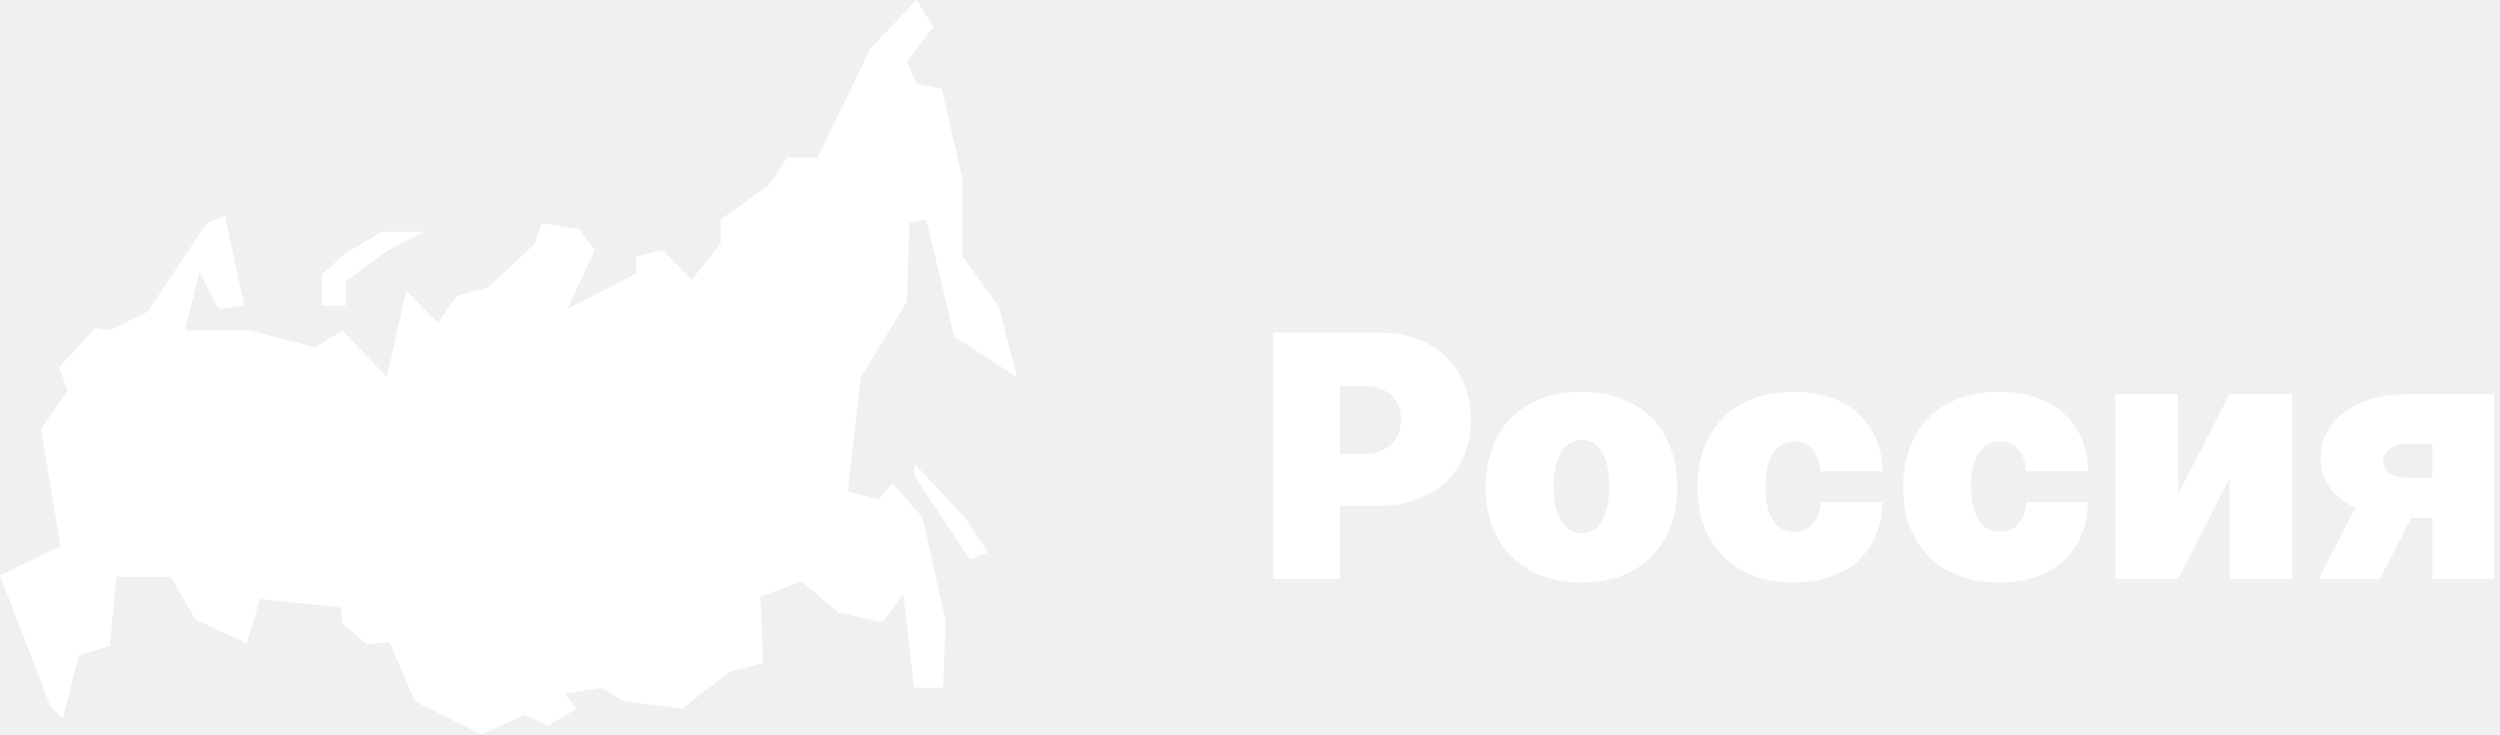
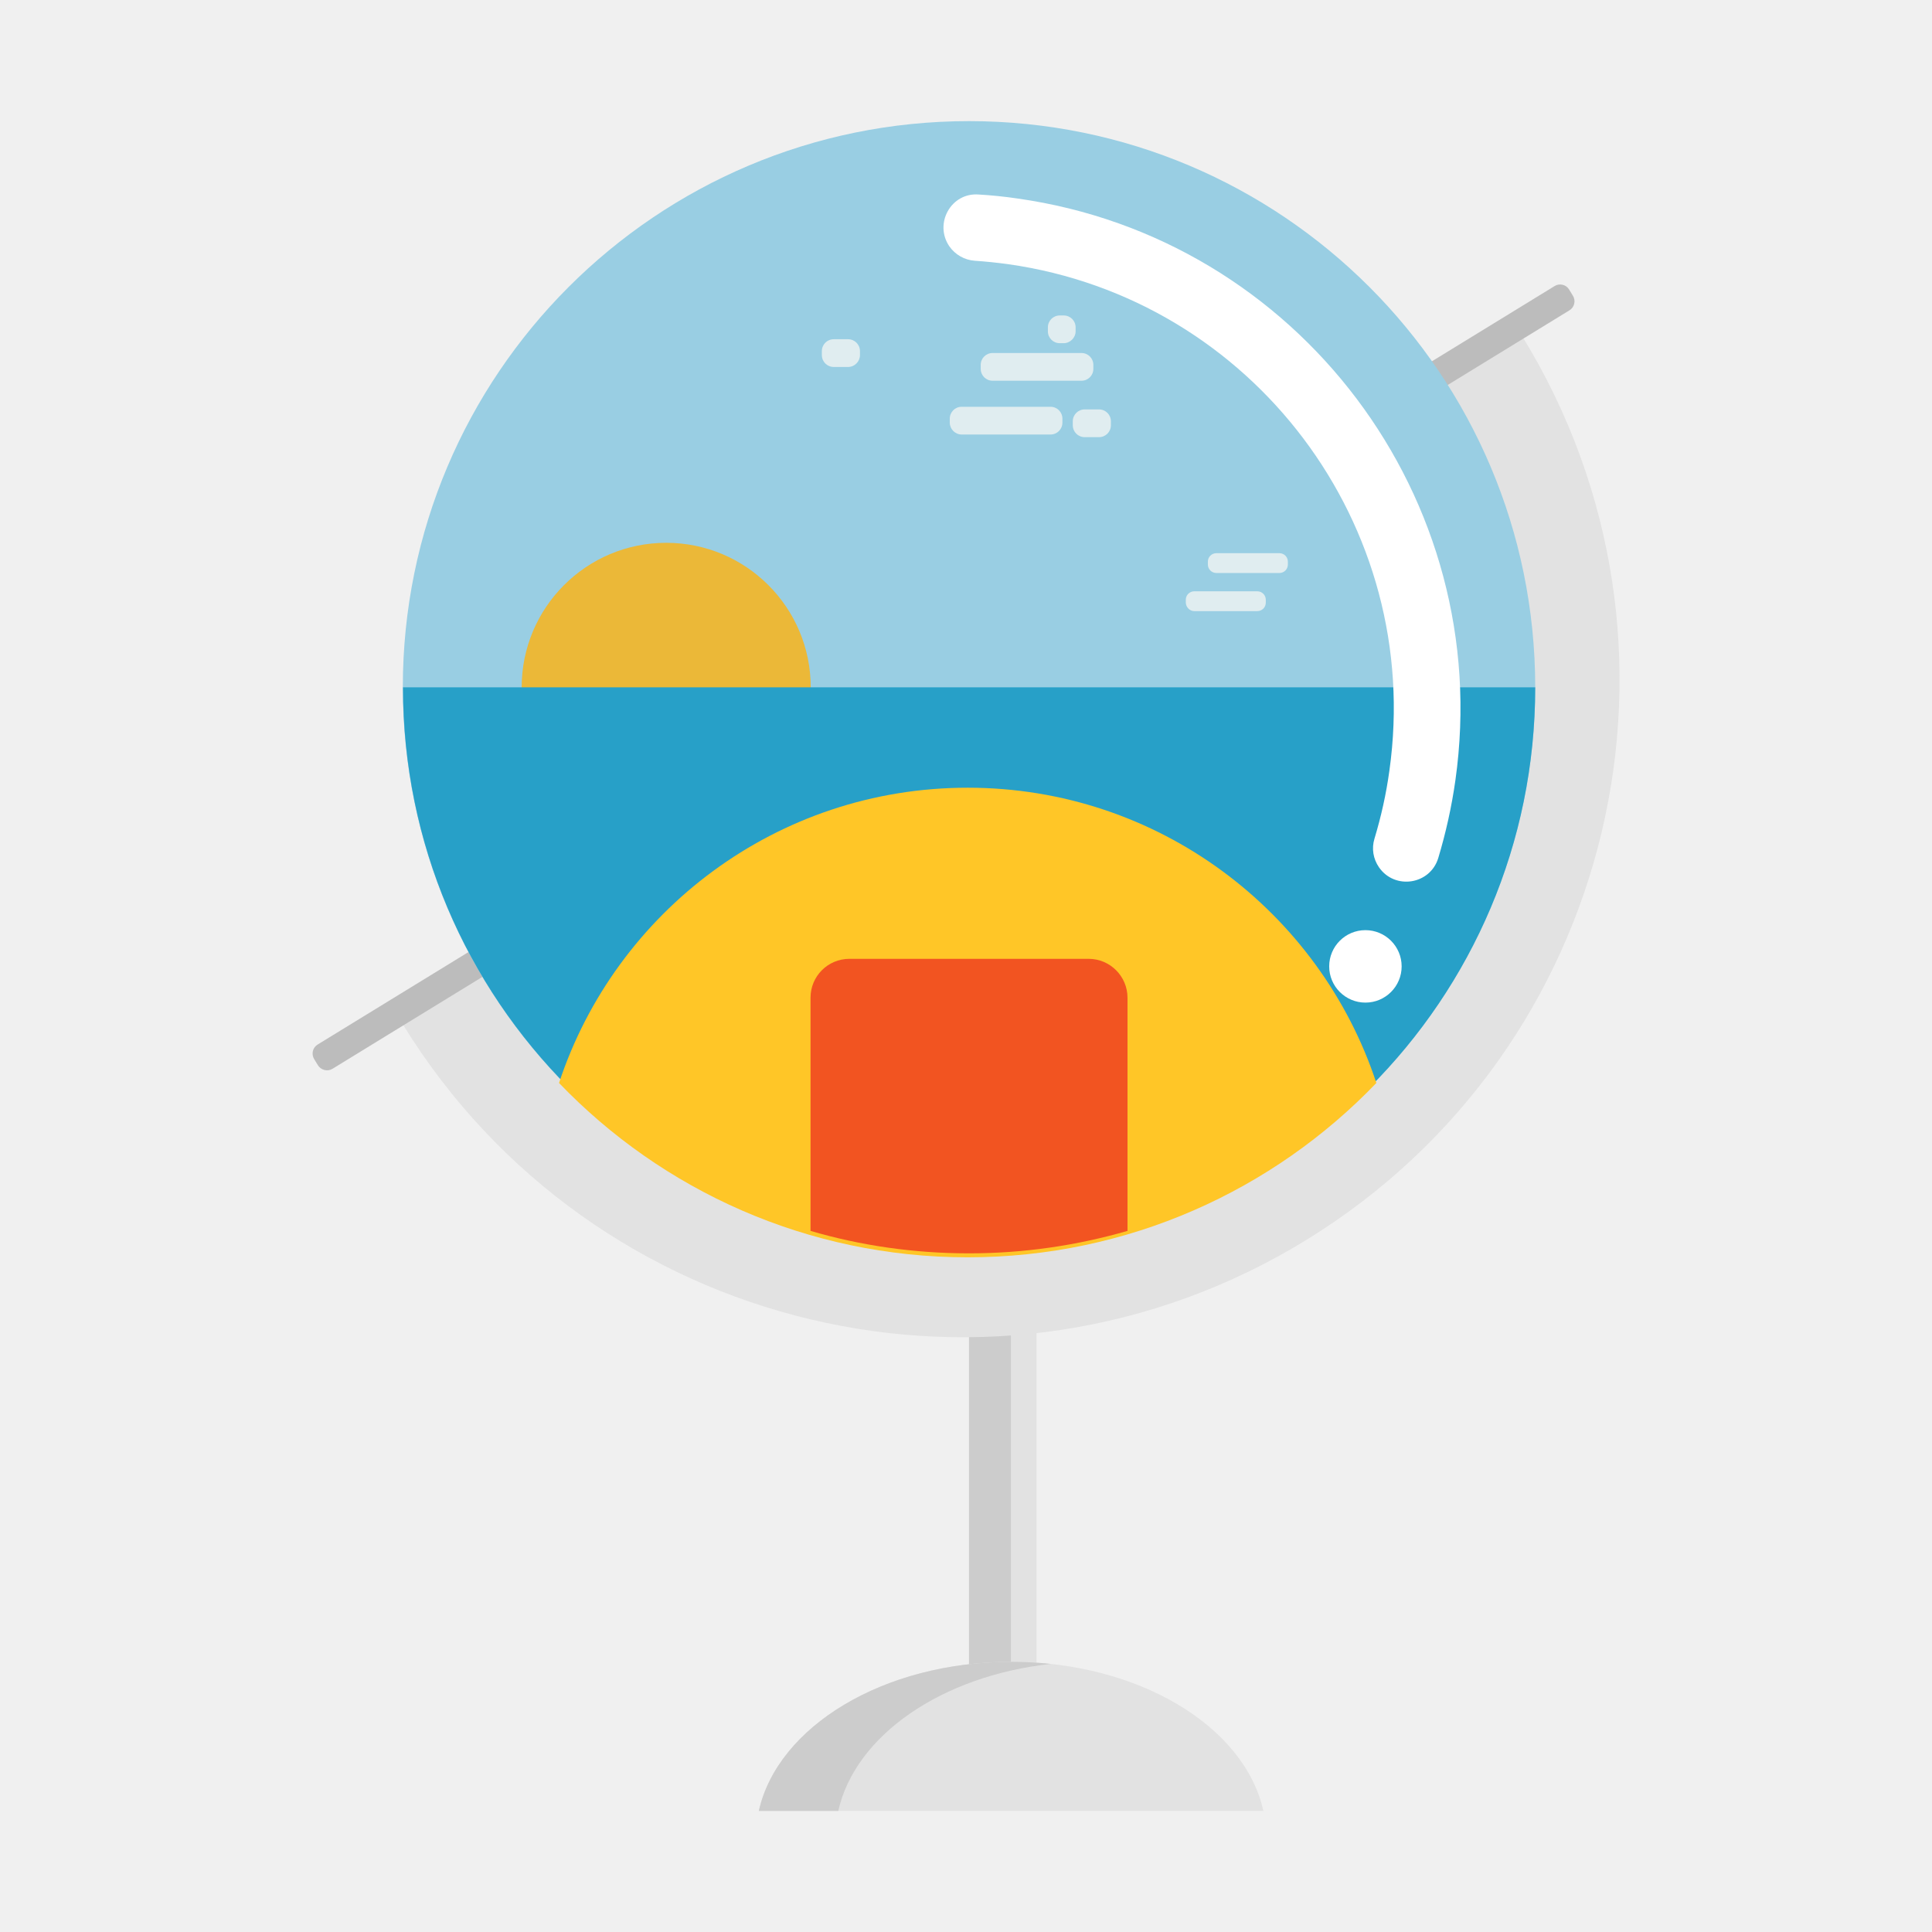
- <svg xmlns="http://www.w3.org/2000/svg" width="177" height="52" viewBox="0 0 177 52" fill="none">
-   <path d="M7.791 23.383L10.445 22.074L14.64 15.792L15.924 15.268L17.294 21.638L15.496 21.899L14.126 19.282L13.099 23.383H17.636L22.345 24.604L24.228 23.383L27.396 26.698L28.766 20.591L30.992 22.859L32.361 20.94L34.587 20.329L37.841 17.275L38.354 15.792L41.008 16.228L42.121 17.711L40.152 21.899L45.032 19.369V18.148L46.916 17.711L48.97 19.805L51.025 17.275V15.53L54.364 13.175L55.734 11.168H57.874L61.641 3.403L64.894 0L66.093 1.919L64.209 4.362L64.894 5.933L66.692 6.282L68.147 12.738V18.148L70.716 21.725L72 26.698L67.548 23.819L65.579 15.53L64.38 15.792L64.209 21.376L60.956 26.698L60.014 34.812L62.24 35.336L63.182 34.201L65.322 36.644L66.949 43.973L66.778 48.685H64.723L63.952 42.054L62.497 44.06L59.329 43.362L56.761 41.181L53.85 42.228L54.021 46.94L51.71 47.55L48.285 50.168L44.176 49.644L42.549 48.685L39.981 49.121L40.837 50.168L38.782 51.389L37.156 50.604L34.074 52L29.365 49.644L27.567 45.456L26.026 45.631L24.228 44.148L24.143 43.013L18.407 42.403L17.465 45.544L13.869 43.886L12.071 40.832H8.219L7.791 45.718L5.565 46.416L4.452 50.866L3.596 50.081L0 40.745L4.281 38.651L3.596 34.55L2.911 30.362L4.794 27.658L4.195 26L6.763 23.208L7.791 23.383ZM64.723 33.678L68.661 39.611L69.945 39.087L68.319 36.644L64.723 32.805V33.678ZM24.485 21.638V19.893L27.482 17.711L30.05 16.403H27.053L24.399 17.973L22.773 19.456V21.638H24.485Z" fill="white" />
-   <path d="M90.125 41H94.864V35.819H97.489C101.469 35.819 104.136 33.475 104.136 29.716C104.136 26 101.537 23.546 97.659 23.546H90.125V41ZM94.864 32.137V27.33H96.534C98.196 27.33 99.193 28.216 99.193 29.716C99.193 31.208 98.196 32.137 96.534 32.137H94.864Z" fill="white" />
-   <path d="M111.969 41.239C116.23 41.239 118.753 38.512 118.753 34.489C118.753 30.466 116.23 27.739 111.969 27.739C107.707 27.739 105.185 30.466 105.185 34.489C105.185 38.512 107.707 41.239 111.969 41.239ZM112.003 37.762C110.741 37.762 109.991 36.509 109.991 34.455C109.991 32.401 110.741 31.148 112.003 31.148C113.196 31.148 113.946 32.401 113.946 34.455C113.946 36.509 113.196 37.762 112.003 37.762Z" fill="white" />
-   <path d="M126.969 41.239C130.847 41.239 133.224 39.015 133.276 35.546H128.912C128.81 36.918 128.068 37.66 127.037 37.66C125.801 37.66 124.991 36.603 124.991 34.455C124.991 32.307 125.801 31.25 127.037 31.25C128.077 31.25 128.784 31.992 128.912 33.364H133.276C133.25 29.955 130.821 27.739 126.969 27.739C122.707 27.739 120.185 30.466 120.185 34.489C120.185 38.512 122.707 41.239 126.969 41.239Z" fill="white" />
-   <path d="M141.523 41.239C145.401 41.239 147.779 39.015 147.83 35.546H143.467C143.364 36.918 142.623 37.66 141.592 37.66C140.356 37.66 139.546 36.603 139.546 34.455C139.546 32.307 140.356 31.25 141.592 31.25C142.631 31.25 143.339 31.992 143.467 33.364H147.83C147.805 29.955 145.376 27.739 141.523 27.739C137.262 27.739 134.739 30.466 134.739 34.489C134.739 38.512 137.262 41.239 141.523 41.239Z" fill="white" />
-   <path d="M154.203 35V27.91H149.771V41H154.203L157.851 33.875V41H162.283V27.91H157.851L154.203 35Z" fill="white" />
-   <path d="M172.212 41H176.575V27.91H170.439C166.663 27.91 164.277 29.819 164.303 32.478C164.286 33.969 165.18 35.205 166.749 35.938L164.166 41H168.496L170.703 36.671H172.212V41ZM172.212 33.841H170.541C169.288 33.841 168.709 33.228 168.734 32.648C168.709 32.103 169.254 31.421 170.439 31.421H172.212V33.841Z" fill="white" />
+ <svg xmlns="http://www.w3.org/2000/svg" width="800px" height="800px" viewBox="0 0 1024 1024" class="icon" version="1.1">
+   <path d="M531.5 926.5c-9.8 0-17.9-8.1-17.9-17.9V701.1c0-9.8 8.1-17.9 17.9-17.9 9.8 0 17.9 8.1 17.9 17.9v207.5c0 9.8-8 17.9-17.9 17.9z" fill="#E2E2E2" />
+   <path d="M524.7 919.9c-6.1 0-11.1-5-11.1-11.1V699.6c0-6.1 5-11.1 11.1-11.1s11.1 5 11.1 11.1v209.1c0.1 6.2-4.9 11.2-11.1 11.2z" fill="#CCCCCC" />
+   <path d="M692.7 657c163.8-100.8 214.8-315.3 113.9-479.1l-593 365.2C314.4 706.8 528.9 757.9 692.7 657zM669.6 959.8c-9.9-44.8-66-79-133.7-79s-123.7 34.3-133.7 79h267.4z" fill="#E2E2E2" />
+   <path d="M557 881.9c-6.9-0.7-13.9-1.1-21.1-1.1-67.7 0-123.7 34.3-133.7 79h42.1c9-40 54.8-71.6 112.7-77.9z" fill="#CCCCCC" />
+   <path d="M168.5 564.6l-2-3.3c-1.6-2.6-0.8-6.1 1.9-7.7l655.6-402c2.6-1.6 6.1-0.8 7.7 1.9l2 3.3c1.6 2.6 0.8 6.1-1.9 7.7l-655.6 402c-2.6 1.6-6.1 0.7-7.7-1.9z" fill="#BCBCBC" />
+   <path d="M526.1 201.8h47.1c3.5 0 6.3-2.8 6.3-6.3v-2.1c0-3.5-2.8-6.3-6.3-6.3h-47.1c-3.5 0-6.3 2.8-6.3 6.3v2.1c0 3.5 2.8 6.3 6.3 6.3zM509.7 230.3h47.1c3.5 0 6.3-2.8 6.3-6.3v-2.1c0-3.5-2.8-6.3-6.3-6.3h-47.1c-3.5 0-6.3 2.8-6.3 6.3v2.1c0 3.4 2.8 6.3 6.3 6.3z" fill="#E0EDF0" />
+   <path d="M551.4 210.3v-2.1c0-3.5 2.8-6.3 6.3-6.3h8.8c-0.8-0.4-1.7-0.6-2.7-0.6h-25.7c2.6 0.8 4.5 3.2 4.5 6v2.1c0 3.5-2.8 6.3-6.3 6.3h-21.4c0.6 0.2 1.2 0.3 1.8 0.3h38.2c-2-1-3.5-3.2-3.5-5.7z" fill="#E0EDF0" />
+   <path d="M513.6 364.3m-300.1 0a300.1 300.1 0 1 0 600.2 0 300.1 300.1 0 1 0-600.2 0Z" fill="#99CEE3" />
+   <path d="M353.1 364.3m-76.6 0a76.6 76.6 0 1 0 153.2 0 76.6 76.6 0 1 0-153.2 0Z" fill="#EBB838" />
+   <path d="M513.6 664.4c165.7 0 300.1-134.3 300.1-300.1H213.6c0 165.7 134.3 300.1 300 300.1z" fill="#27A0C8" />
+   <path d="M526.1 201.8h47.1c3.5 0 6.3-2.8 6.3-6.3v-2.1c0-3.5-2.8-6.3-6.3-6.3h-47.1c-3.5 0-6.3 2.8-6.3 6.3v2.1c0 3.5 2.8 6.3 6.3 6.3zM509.7 230.3h47.1c3.5 0 6.3-2.8 6.3-6.3v-2.1c0-3.5-2.8-6.3-6.3-6.3h-47.1c-3.5 0-6.3 2.8-6.3 6.3v2.1c0 3.4 2.8 6.3 6.3 6.3zM563.8 181.9h-2.1c-3.5 0-6.3-2.8-6.3-6.3v-2.1c0-3.5 2.8-6.3 6.3-6.3h2.1c3.5 0 6.3 2.8 6.3 6.3v2.1c0 3.4-2.9 6.3-6.3 6.3zM582.5 231.7h-7.6c-3.5 0-6.3-2.8-6.3-6.3v-2.1c0-3.5 2.8-6.3 6.3-6.3h7.6c3.5 0 6.3 2.8 6.3 6.3v2.1c0 3.5-2.8 6.3-6.3 6.3zM449.5 194.5h-7.6c-3.5 0-6.3-2.8-6.3-6.3v-2.1c0-3.5 2.8-6.3 6.3-6.3h7.6c3.5 0 6.3 2.8 6.3 6.3v2.1c0 3.4-2.8 6.3-6.3 6.3z" fill="#E0EDF0" />
+   <path d="M644.7 303.7h33.4c2.5 0 4.5-2 4.5-4.5v-1.5c0-2.5-2-4.5-4.5-4.5h-33.4c-2.5 0-4.5 2-4.5 4.5v1.5c0 2.5 2 4.5 4.5 4.5zM633 323.9h33.4c2.5 0 4.5-2 4.5-4.5v-1.5c0-2.5-2-4.5-4.5-4.5H633c-2.5 0-4.5 2-4.5 4.5v1.5c0.1 2.5 2.1 4.5 4.5 4.5z" fill="#E0EDF0" />
+   <path d="M512.9 666.4c85.1 0 162-35.5 216.6-92.4-30-90.9-115.6-156.5-216.6-156.5S326.3 483.1 296.3 574c54.6 56.9 131.5 92.4 216.6 92.4z" fill="#FFC627" />
+   <path d="M577 508.2H450.2c-11.4 0-20.6 9.2-20.6 20.6v123.6c26.6 7.8 54.8 11.9 84 11.9 29.2 0 57.3-4.2 84-11.9V528.8c0-11.3-9.2-20.6-20.6-20.6z" fill="#F25421" />
+   <path d="M503.2 130.6c3.1 4.4 8 7.2 13.4 7.6 5.9 0.4 11.7 1 17.6 1.8C664 158.3 754.7 278.7 736.4 408.5c-1.7 12.4-4.4 24.4-7.9 36-1.6 5.2-0.7 10.7 2.4 15.2 8.4 12.1 27.1 9.2 31.4-4.9 4-13.3 7.1-27.1 9.1-41.3 21-149-83.2-287.3-232.2-308.3-6.8-1-13.6-1.7-20.4-2.1-14.7-1.2-23.9 15.4-15.6 27.5z" fill="#FFFFFF" />
+   <path d="M723.7 512.2m-19.2 0a19.2 19.2 0 1 0 38.4 0 19.2 19.2 0 1 0-38.4 0Z" fill="#FFFFFF" />
</svg>
